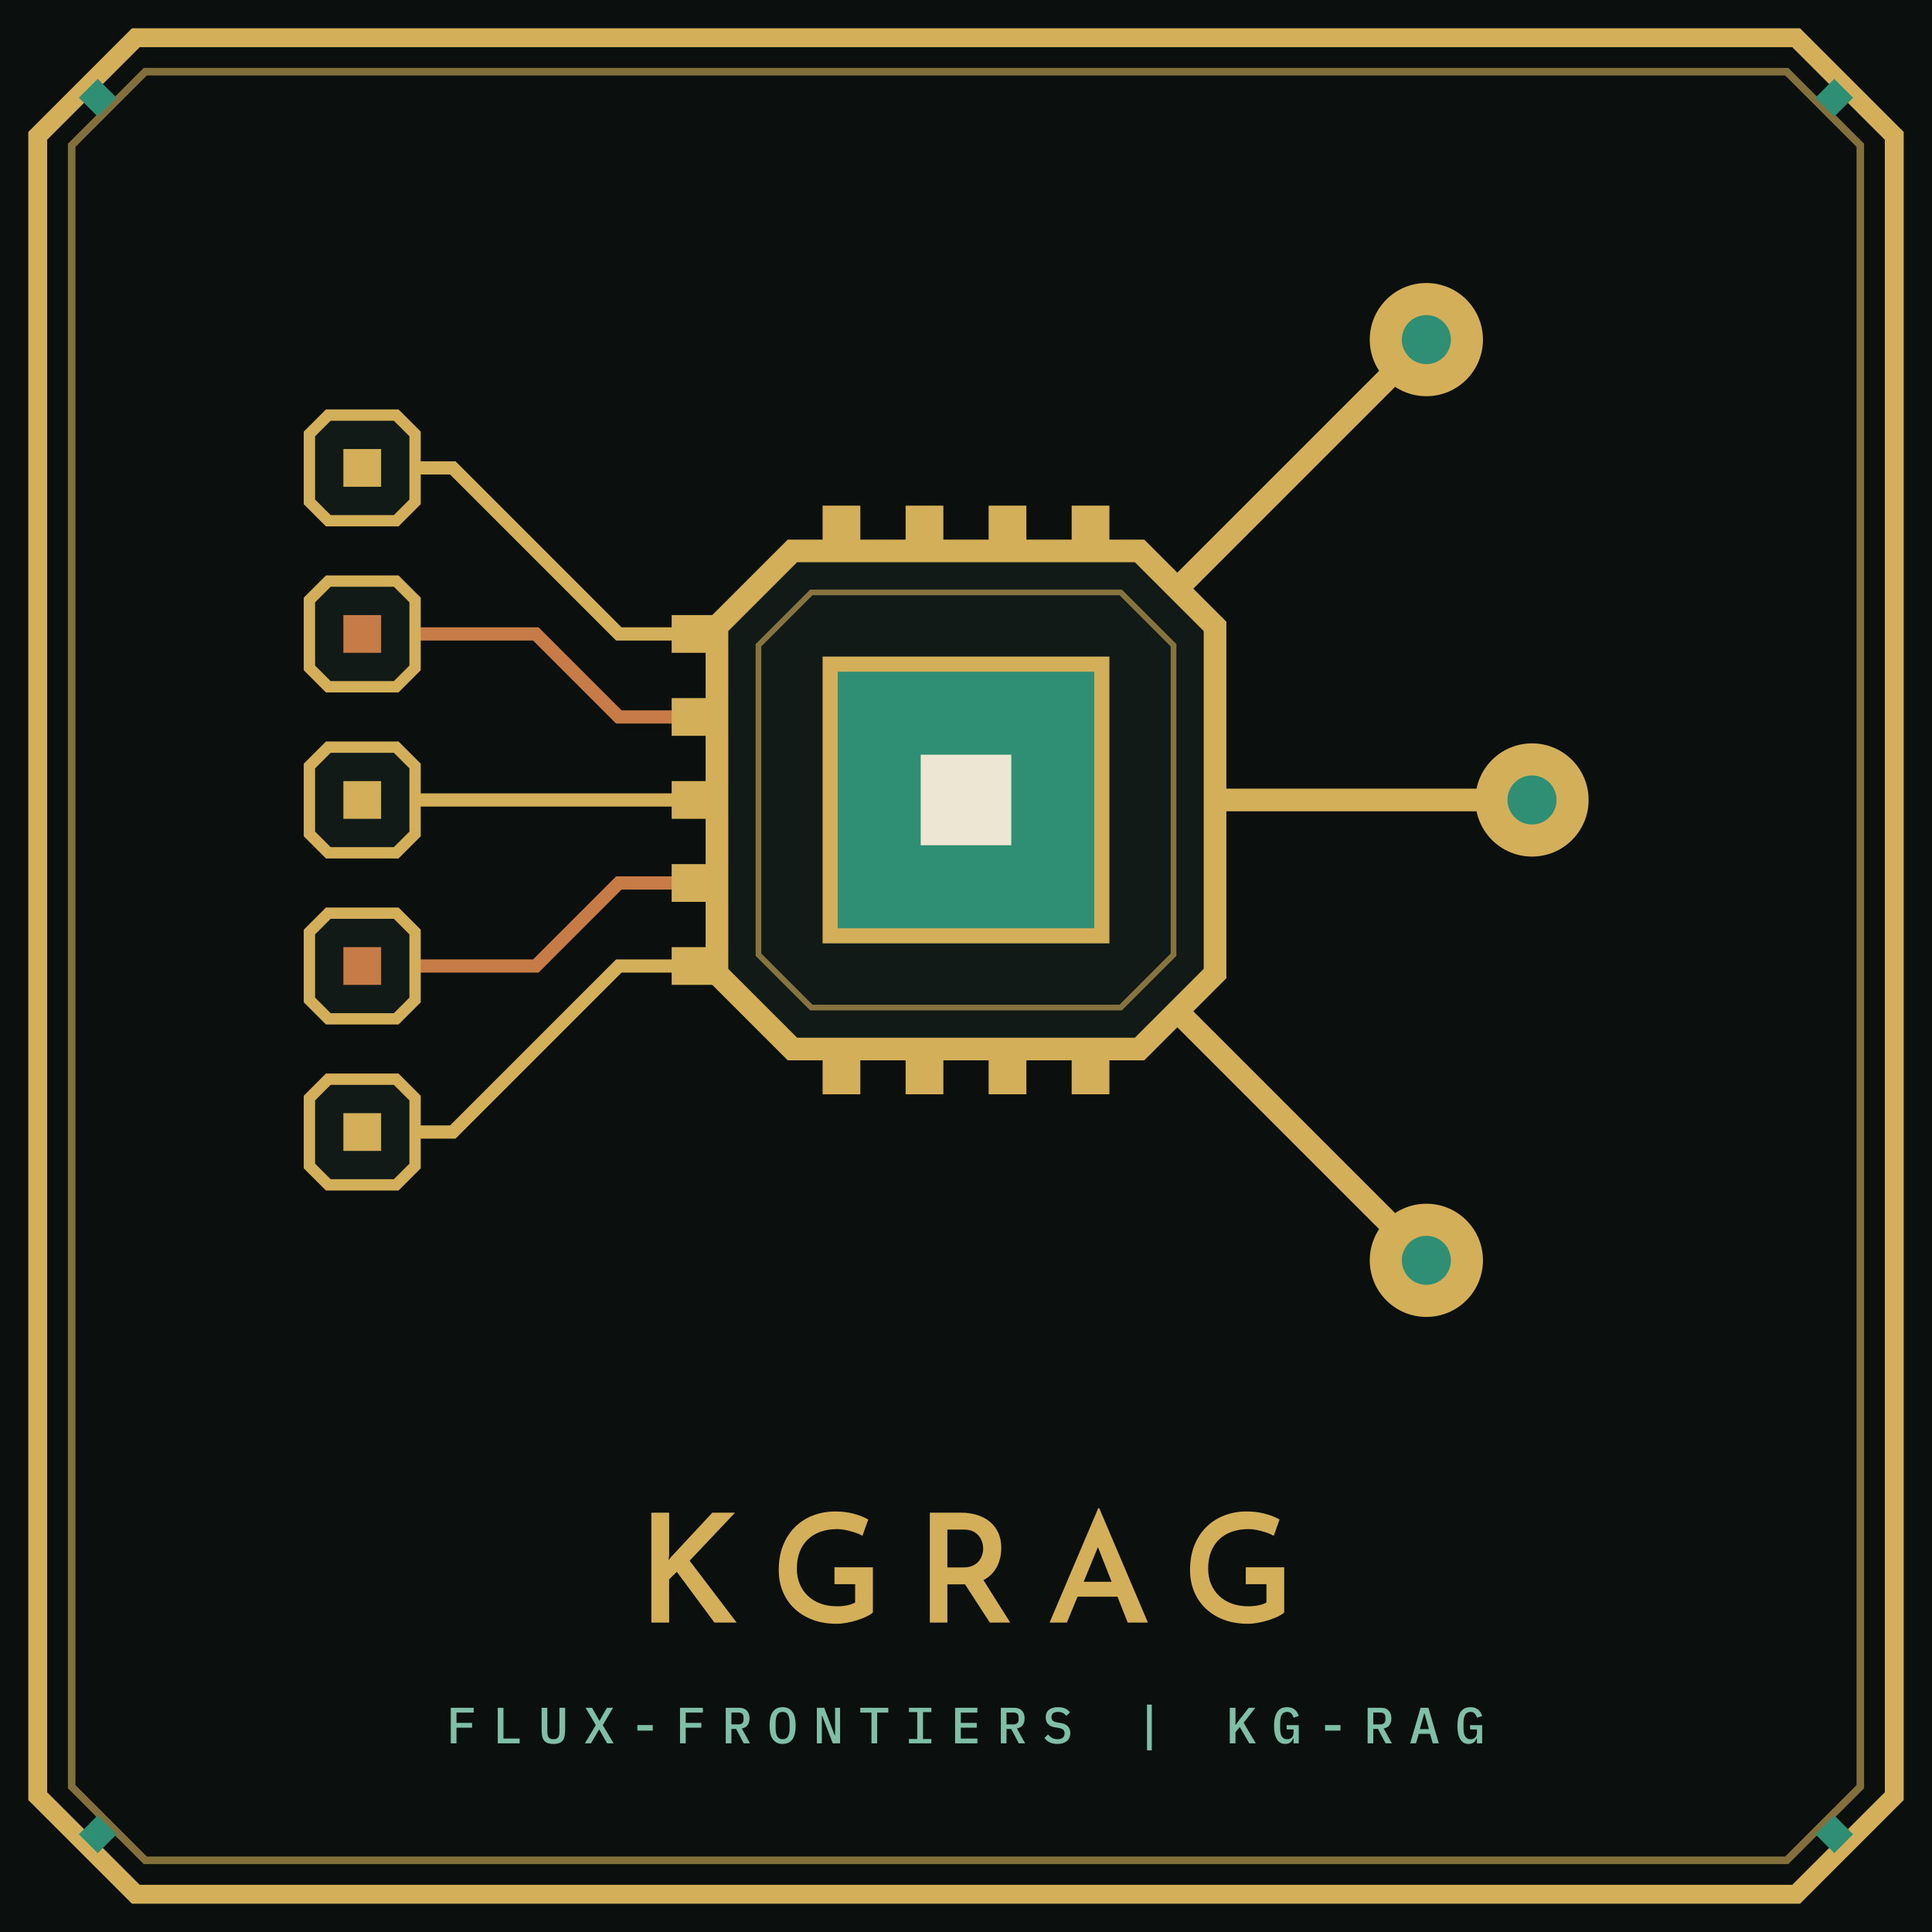
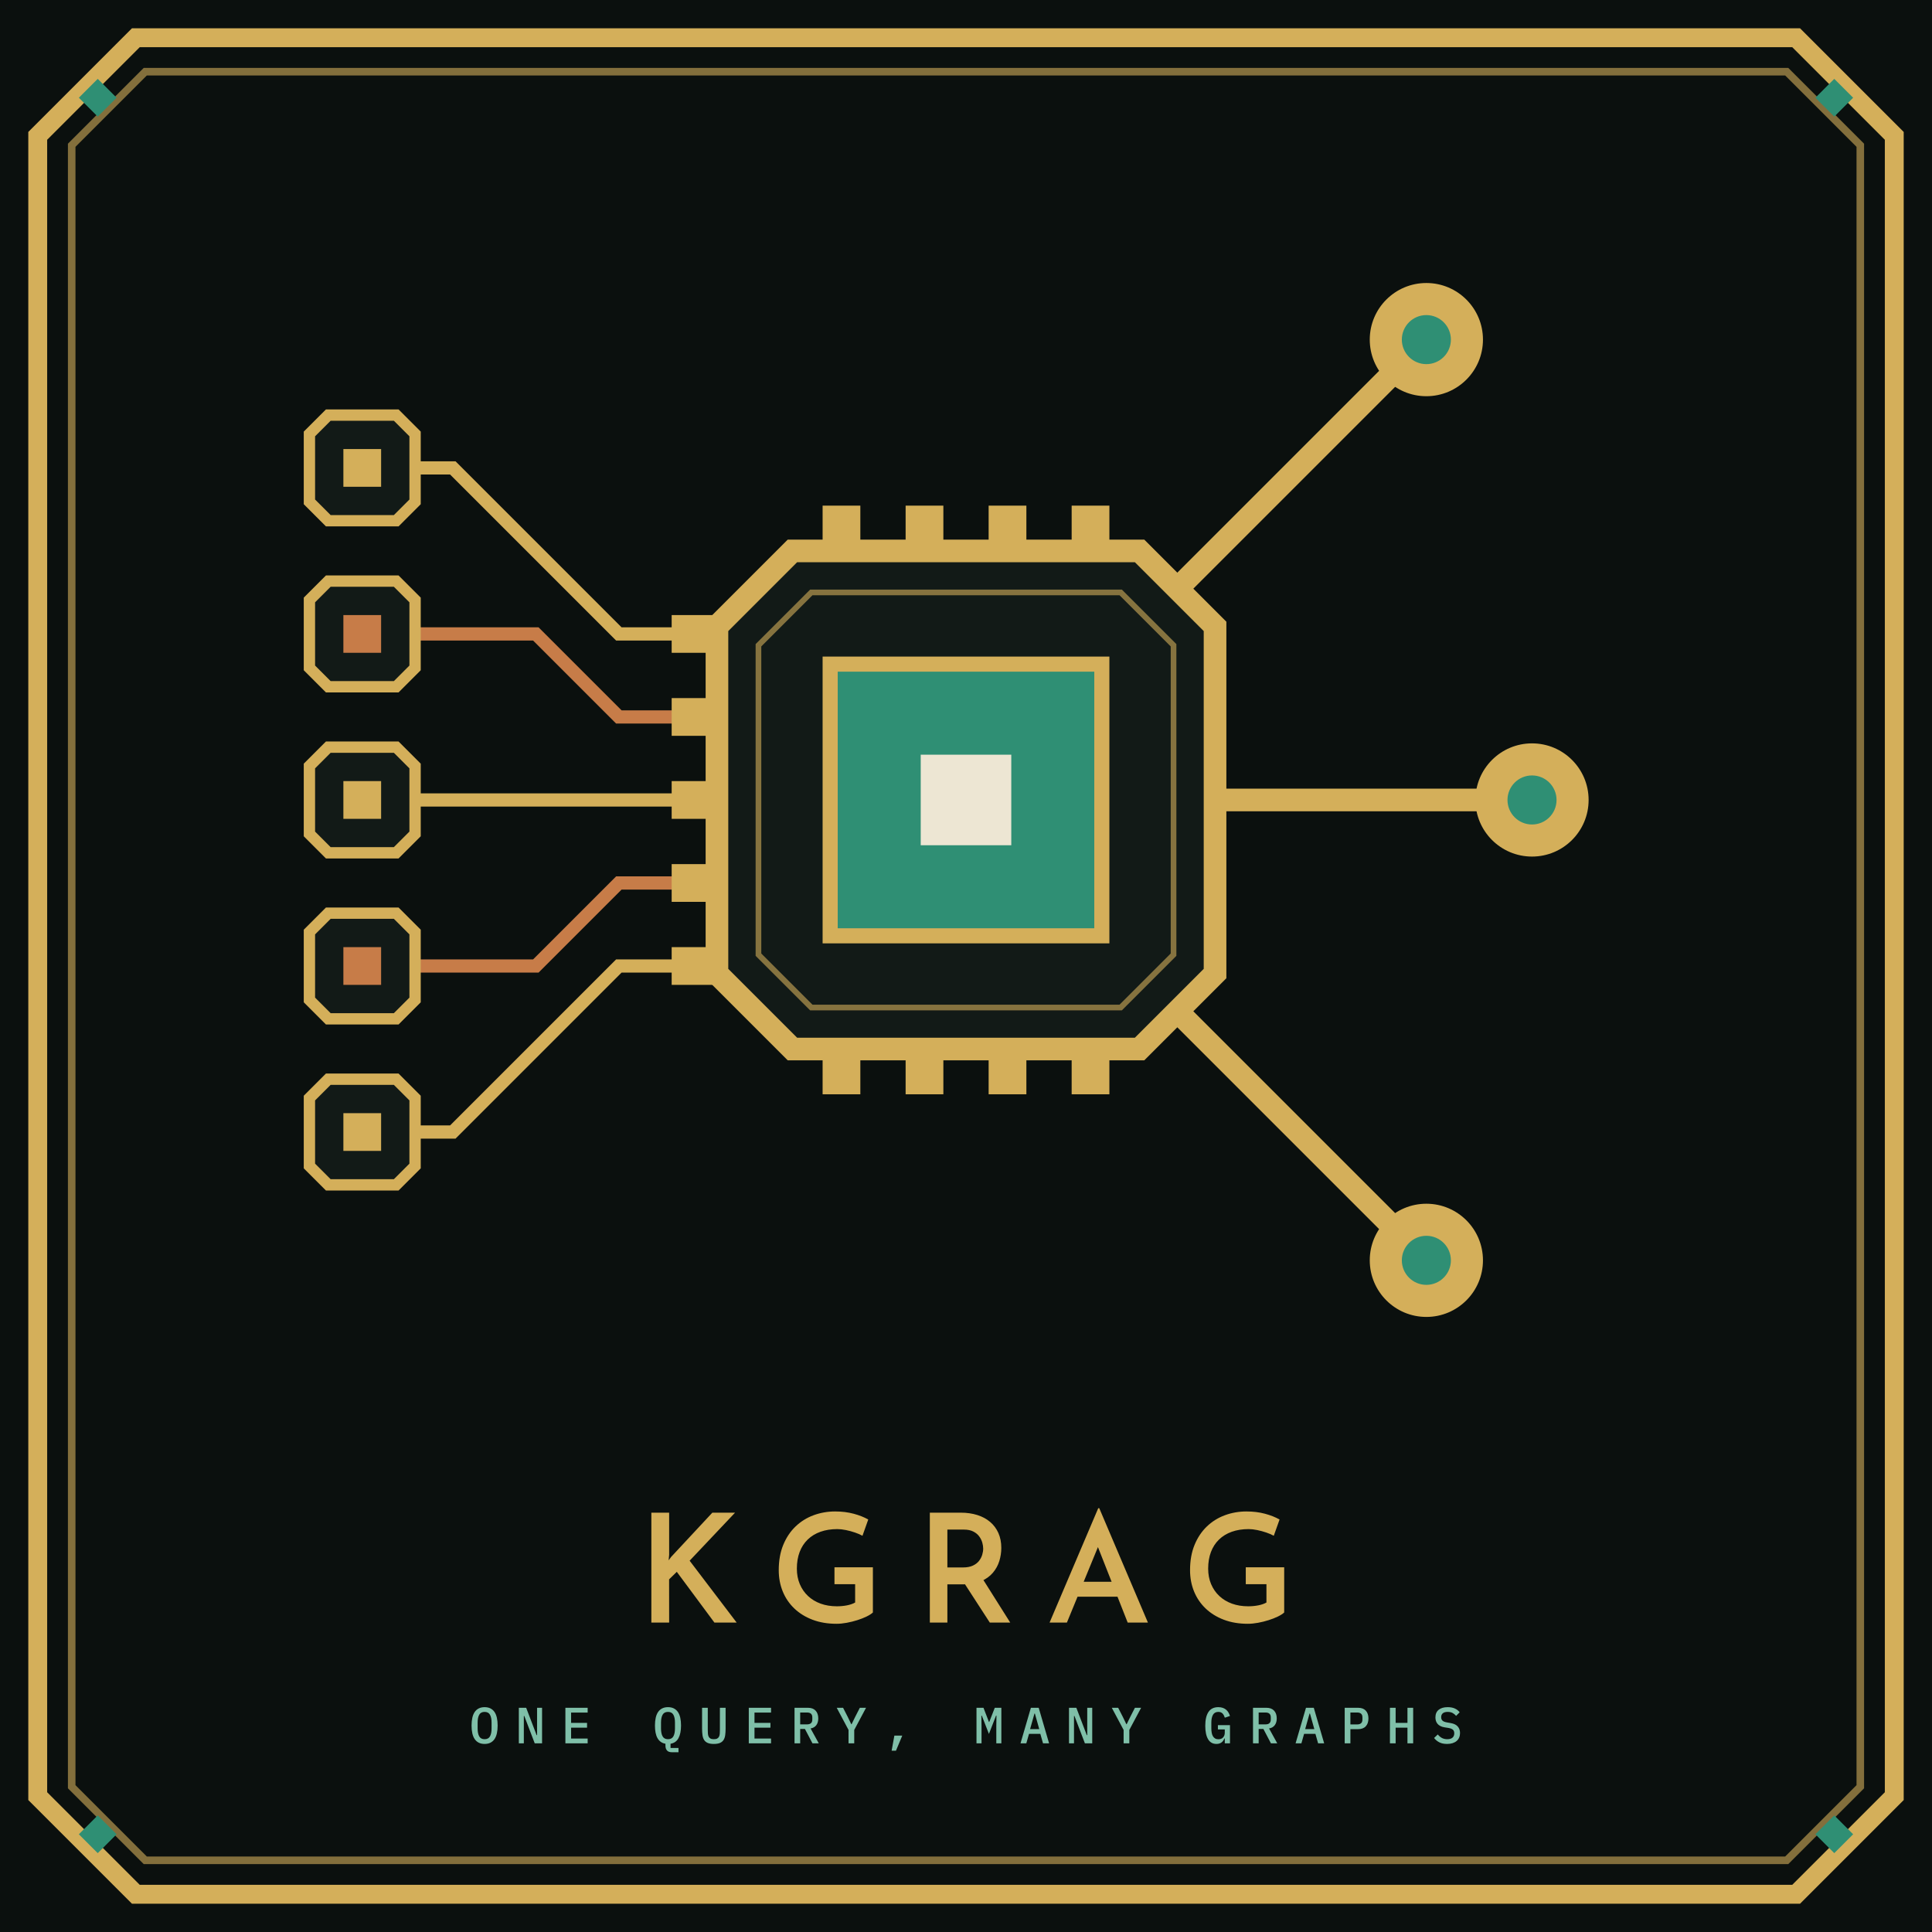
<svg xmlns="http://www.w3.org/2000/svg" width="512" height="512" viewBox="0 0 512 512">
  <rect width="512" height="512" fill="#0B100E" />
  <path d="M36 10H476L502 36V476L476 502H36L10 476V36Z" fill="none" stroke="#D4AF5A" stroke-width="5" />
  <path d="M38.5 19H473.5L493 38.5V473.5L473.5 493H38.5L19 473.5V38.5Z" fill="none" stroke="#D4AF5A" stroke-width="2" stroke-opacity=".6" />
  <path fill="#2F8F74" d="M25.9 20.9L30.9 25.9L25.9 30.9L20.9 25.9Z" />
  <path fill="#2F8F74" d="M486.1 20.9L491.1 25.9L486.1 30.9L481.1 25.9Z" />
  <path fill="#2F8F74" d="M25.9 481.1L30.9 486.1L25.9 491.1L20.9 486.1Z" />
  <path fill="#2F8F74" d="M486.1 481.1L491.1 486.1L486.1 491.1L481.1 486.1Z" />
  <path d="M312 156L378 90" fill="none" stroke="#D4AF5A" stroke-width="6" stroke-linejoin="miter" stroke-linecap="butt" />
  <path d="M322 212L406 212" fill="none" stroke="#D4AF5A" stroke-width="6" stroke-linejoin="miter" stroke-linecap="butt" />
  <path d="M312 268L378 334" fill="none" stroke="#D4AF5A" stroke-width="6" stroke-linejoin="miter" stroke-linecap="butt" />
  <circle cx="378" cy="90" r="15" fill="#D4AF5A" />
  <circle cx="378" cy="90" r="6.5" fill="#2F8F74" />
  <circle cx="406" cy="212" r="15" fill="#D4AF5A" />
  <circle cx="406" cy="212" r="6.5" fill="#2F8F74" />
  <circle cx="378" cy="334" r="15" fill="#D4AF5A" />
  <circle cx="378" cy="334" r="6.5" fill="#2F8F74" />
  <path d="M96 124L120 124L164 168L180 168" fill="none" stroke="#D4AF5A" stroke-width="3.5" stroke-linejoin="miter" stroke-linecap="butt" />
  <rect x="178" y="163" width="12" height="10" fill="#D4AF5A" />
  <path d="M87 110H105L110 115V133L105 138H87L82 133V115Z" fill="#121A17" stroke="#D4AF5A" stroke-width="3" />
  <rect x="91" y="119" width="10" height="10" fill="#D4AF5A" />
  <path d="M96 168L142 168L164 190L180 190" fill="none" stroke="#C77C48" stroke-width="3.5" stroke-linejoin="miter" stroke-linecap="butt" />
  <rect x="178" y="185" width="12" height="10" fill="#D4AF5A" />
  <path d="M87 154H105L110 159V177L105 182H87L82 177V159Z" fill="#121A17" stroke="#D4AF5A" stroke-width="3" />
  <rect x="91" y="163" width="10" height="10" fill="#C77C48" />
  <path d="M96 212L180 212" fill="none" stroke="#D4AF5A" stroke-width="3.5" stroke-linejoin="miter" stroke-linecap="butt" />
  <rect x="178" y="207" width="12" height="10" fill="#D4AF5A" />
  <path d="M87 198H105L110 203V221L105 226H87L82 221V203Z" fill="#121A17" stroke="#D4AF5A" stroke-width="3" />
  <rect x="91" y="207" width="10" height="10" fill="#D4AF5A" />
  <path d="M96 256L142 256L164 234L180 234" fill="none" stroke="#C77C48" stroke-width="3.5" stroke-linejoin="miter" stroke-linecap="butt" />
  <rect x="178" y="229" width="12" height="10" fill="#D4AF5A" />
  <path d="M87 242H105L110 247V265L105 270H87L82 265V247Z" fill="#121A17" stroke="#D4AF5A" stroke-width="3" />
  <rect x="91" y="251" width="10" height="10" fill="#C77C48" />
  <path d="M96 300L120 300L164 256L180 256" fill="none" stroke="#D4AF5A" stroke-width="3.5" stroke-linejoin="miter" stroke-linecap="butt" />
  <rect x="178" y="251" width="12" height="10" fill="#D4AF5A" />
  <path d="M87 286H105L110 291V309L105 314H87L82 309V291Z" fill="#121A17" stroke="#D4AF5A" stroke-width="3" />
  <rect x="91" y="295" width="10" height="10" fill="#D4AF5A" />
  <rect x="218" y="134" width="10" height="12" fill="#D4AF5A" />
  <rect x="218" y="278" width="10" height="12" fill="#D4AF5A" />
  <rect x="240" y="134" width="10" height="12" fill="#D4AF5A" />
  <rect x="240" y="278" width="10" height="12" fill="#D4AF5A" />
  <rect x="262" y="134" width="10" height="12" fill="#D4AF5A" />
  <rect x="262" y="278" width="10" height="12" fill="#D4AF5A" />
  <rect x="284" y="134" width="10" height="12" fill="#D4AF5A" />
  <rect x="284" y="278" width="10" height="12" fill="#D4AF5A" />
  <path d="M210 146H302L322 166V258L302 278H210L190 258V166Z" fill="#121A17" stroke="#D4AF5A" stroke-width="6" />
  <path d="M215 157H297L311 171V253L297 267H215L201 253V171Z" fill="none" stroke="#D4AF5A" stroke-width="1.5" stroke-opacity=".6" />
  <rect x="220" y="176" width="72" height="72" fill="#2F8F74" stroke="#D4AF5A" stroke-width="4" />
  <rect x="244" y="200" width="24" height="24" fill="#EDE6D3" />
  <path fill="#D4AF5A" d="M177.332 412.048 177.196 413.504 177.848 412.612 188.78 400.872H194.8L182.76 413.604L195.224 430.0H189.328L179.36 416.552L177.32 418.544L177.332 430.0H172.616V400.872H177.332ZM231.324 427.328Q230.744 427.864 229.654 428.396Q228.564 428.928 227.194 429.36Q225.824 429.792 224.394 430.056Q222.964 430.32 221.688 430.32Q218.16 430.32 215.334 429.248Q212.508 428.176 210.504 426.264Q208.5 424.352 207.438 421.758Q206.376 419.164 206.376 416.108Q206.376 412.308 207.572 409.406Q208.768 406.504 210.838 404.524Q212.908 402.544 215.618 401.548Q218.328 400.552 221.316 400.552Q223.976 400.552 226.222 401.154Q228.468 401.756 230.096 402.688L228.564 406.996Q227.784 406.548 226.596 406.142Q225.408 405.736 224.174 405.482Q222.94 405.228 221.908 405.228Q219.412 405.228 217.428 405.936Q215.444 406.644 214.046 408Q212.648 409.356 211.912 411.298Q211.176 413.24 211.176 415.708Q211.176 417.956 211.95 419.796Q212.724 421.636 214.132 422.958Q215.54 424.28 217.482 424.982Q219.424 425.684 221.788 425.684Q223.16 425.684 224.44 425.438Q225.72 425.192 226.62 424.684V419.828H221.144V415.344H231.324ZM254.604 400.872Q257.016 400.872 259.002 401.5Q260.988 402.128 262.4 403.332Q263.812 404.536 264.584 406.266Q265.356 407.996 265.356 410.228Q265.356 411.968 264.834 413.678Q264.312 415.388 263.134 416.784Q261.956 418.18 260.04 419.026Q258.124 419.872 255.296 419.872H251.064V430.0H246.416V400.872ZM255.232 415.388Q256.792 415.388 257.828 414.9Q258.864 414.412 259.454 413.648Q260.044 412.884 260.3 412.024Q260.556 411.164 260.556 410.392Q260.556 409.672 260.32 408.818Q260.084 407.964 259.512 407.174Q258.94 406.384 257.938 405.87Q256.936 405.356 255.416 405.356H251.064V415.388ZM260.264 418.172 267.724 430.0H262.308L254.724 418.296ZM278.148 430.0 291.044 399.688H291.316L304.212 430.0H298.848L289.78 406.98L293.128 404.736L282.74 430.0ZM286.244 419.18H296.212L297.808 423.148H284.84ZM340.324 427.328Q339.744 427.864 338.654 428.396Q337.564 428.928 336.194 429.36Q334.824 429.792 333.394 430.056Q331.964 430.32 330.688 430.32Q327.16 430.32 324.334 429.248Q321.508 428.176 319.504 426.264Q317.5 424.352 316.438 421.758Q315.376 419.164 315.376 416.108Q315.376 412.308 316.572 409.406Q317.768 406.504 319.838 404.524Q321.908 402.544 324.618 401.548Q327.328 400.552 330.316 400.552Q332.976 400.552 335.222 401.154Q337.468 401.756 339.096 402.688L337.564 406.996Q336.784 406.548 335.596 406.142Q334.408 405.736 333.174 405.482Q331.94 405.228 330.908 405.228Q328.412 405.228 326.428 405.936Q324.444 406.644 323.046 408Q321.648 409.356 320.912 411.298Q320.176 413.24 320.176 415.708Q320.176 417.956 320.95 419.796Q321.724 421.636 323.132 422.958Q324.54 424.28 326.482 424.982Q328.424 425.684 330.788 425.684Q332.16 425.684 333.44 425.438Q334.72 425.192 335.62 424.684V419.828H330.144V415.344H340.324Z" />
-   <path fill="#7FBFA8" d="M119.461 462.0V452.577H125.523V453.846H120.973V456.587H125.104V457.856H120.973V462.0ZM131.908 462.0V452.577H133.42V460.731H137.713V462.0ZM145.044 452.577V458.368Q145.044 458.949 145.077 459.422Q145.111 459.894 145.273 460.225Q145.435 460.555 145.759 460.731Q146.083 460.906 146.65 460.906Q147.217 460.906 147.541 460.731Q147.865 460.555 148.027 460.225Q148.189 459.894 148.223 459.422Q148.257 458.949 148.257 458.368V452.577H149.769V458.099Q149.769 459.111 149.654 459.874Q149.539 460.637 149.202 461.143Q148.864 461.649 148.25 461.905Q147.636 462.162 146.65 462.162Q145.665 462.162 145.05 461.905Q144.436 461.649 144.099 461.143Q143.761 460.637 143.646 459.874Q143.532 459.111 143.532 458.099V452.577ZM162.607 462.0H160.893L159.826 460.137L158.827 458.355H158.746L157.72 460.137L156.613 462.0H155.006L157.895 457.167L155.182 452.577H156.897L157.855 454.264L158.827 456.006H158.894L159.867 454.264L160.865 452.577H162.472L159.745 457.167ZM168.912 458.625V457.154H172.989V458.625ZM180.211 462.0V452.577H186.273V453.846H181.723V456.587H185.854V457.856H181.723V462.0ZM193.833 462.0H192.334V452.577H195.858Q197.208 452.577 197.916 453.333Q198.625 454.089 198.625 455.412Q198.625 456.492 198.099 457.194Q197.572 457.896 196.587 458.058L198.76 462.0H197.086L195.088 458.193H193.833ZM195.642 456.978Q197.046 456.978 197.046 455.695V455.115Q197.046 453.832 195.642 453.832H193.833V456.978ZM207.4 462.162Q206.509 462.162 205.854 461.831Q205.2 461.5 204.774 460.88Q204.349 460.259 204.147 459.354Q203.944 458.45 203.944 457.288Q203.944 456.141 204.147 455.23Q204.349 454.318 204.774 453.697Q205.2 453.077 205.854 452.746Q206.509 452.415 207.4 452.415Q208.291 452.415 208.946 452.746Q209.601 453.077 210.026 453.697Q210.451 454.318 210.654 455.23Q210.856 456.141 210.856 457.288Q210.856 458.45 210.654 459.354Q210.451 460.259 210.026 460.88Q209.601 461.5 208.946 461.831Q208.291 462.162 207.4 462.162ZM207.4 460.906Q208.413 460.906 208.831 460.144Q209.25 459.381 209.25 458.072V456.492Q209.25 455.196 208.831 454.433Q208.413 453.671 207.4 453.671Q206.388 453.671 205.969 454.433Q205.551 455.196 205.551 456.492V458.085Q205.551 459.381 205.969 460.144Q206.388 460.906 207.4 460.906ZM217.917 454.75H217.795V462.0H216.472V452.577H218.416L221.184 459.827H221.305V452.577H222.628V462.0H220.684ZM232.456 453.846V462.0H230.944V453.846H227.988V452.577H235.412V453.846ZM240.88 462.0V460.853H243.094V453.724H240.88V452.577H246.82V453.724H244.606V460.853H246.82V462.0ZM253.111 462.0V452.577H259.011V453.846H254.623V456.587H258.849V457.856H254.623V460.731H259.011V462.0ZM266.733 462.0H265.234V452.577H268.758Q270.108 452.577 270.816 453.333Q271.525 454.089 271.525 455.412Q271.525 456.492 270.999 457.194Q270.472 457.896 269.487 458.058L271.66 462.0H269.986L267.988 458.193H266.733ZM268.542 456.978Q269.946 456.978 269.946 455.695V455.115Q269.946 453.832 268.542 453.832H266.733V456.978ZM280.219 462.162Q278.99 462.162 278.154 461.73Q277.317 461.298 276.776 460.582L277.748 459.651Q278.288 460.299 278.896 460.603Q279.503 460.906 280.273 460.906Q281.164 460.906 281.643 460.501Q282.123 460.096 282.123 459.341Q282.123 458.733 281.772 458.402Q281.421 458.072 280.57 457.923L279.544 457.761Q278.869 457.653 278.41 457.403Q277.951 457.154 277.668 456.809Q277.384 456.465 277.256 456.04Q277.127 455.615 277.127 455.142Q277.127 453.805 277.991 453.11Q278.856 452.415 280.368 452.415Q281.488 452.415 282.278 452.773Q283.067 453.13 283.553 453.779L282.608 454.724Q282.217 454.251 281.684 453.961Q281.151 453.671 280.368 453.671Q279.531 453.671 279.092 454.028Q278.653 454.386 278.653 455.075Q278.653 455.655 278.997 455.986Q279.341 456.317 280.219 456.465L281.218 456.64Q282.487 456.87 283.067 457.565Q283.648 458.26 283.648 459.26Q283.648 459.908 283.425 460.447Q283.202 460.988 282.764 461.365Q282.325 461.743 281.684 461.953Q281.043 462.162 280.219 462.162ZM303.966 463.863V451.74H305.235V463.863ZM328.549 457.666 327.415 459.084V462.0H325.903V452.577H327.415V457.086H327.483L328.63 455.52L330.939 452.577H332.68L329.575 456.546L332.802 462.0H331.074ZM342.805 460.704H342.711Q342.589 460.988 342.42 461.251Q342.252 461.514 342.002 461.716Q341.752 461.919 341.401 462.04Q341.05 462.162 340.591 462.162Q339.12 462.162 338.377 460.906Q337.635 459.651 337.635 457.356Q337.635 454.953 338.485 453.684Q339.336 452.415 341.091 452.415Q341.779 452.415 342.299 452.604Q342.818 452.793 343.183 453.11Q343.548 453.428 343.791 453.853Q344.034 454.278 344.182 454.75L342.818 455.209Q342.711 454.899 342.576 454.622Q342.44 454.346 342.245 454.13Q342.049 453.913 341.772 453.792Q341.495 453.671 341.104 453.671Q340.118 453.671 339.68 454.433Q339.241 455.196 339.241 456.492V457.99Q339.241 458.639 339.336 459.178Q339.43 459.719 339.653 460.103Q339.875 460.488 340.233 460.704Q340.591 460.92 341.104 460.92Q341.928 460.92 342.366 460.427Q342.805 459.935 342.805 459.165V458.315H340.983V457.18H344.182V462.0H342.805ZM351.161 458.625V457.154H355.238V458.625ZM363.933 462.0H362.434V452.577H365.958Q367.308 452.577 368.016 453.333Q368.725 454.089 368.725 455.412Q368.725 456.492 368.199 457.194Q367.672 457.896 366.687 458.058L368.86 462.0H367.186L365.188 458.193H363.933ZM365.742 456.978Q367.146 456.978 367.146 455.695V455.115Q367.146 453.832 365.742 453.832H363.933V456.978ZM379.687 462.0 378.972 459.489H375.975L375.259 462.0H373.72L376.474 452.577H378.54L381.294 462.0ZM377.527 454.103H377.419L376.258 458.233H378.688ZM391.405 460.704H391.311Q391.189 460.988 391.02 461.251Q390.852 461.514 390.602 461.716Q390.352 461.919 390.001 462.04Q389.65 462.162 389.191 462.162Q387.72 462.162 386.977 460.906Q386.235 459.651 386.235 457.356Q386.235 454.953 387.085 453.684Q387.936 452.415 389.691 452.415Q390.379 452.415 390.899 452.604Q391.418 452.793 391.783 453.11Q392.148 453.428 392.391 453.853Q392.634 454.278 392.782 454.75L391.418 455.209Q391.311 454.899 391.176 454.622Q391.041 454.346 390.845 454.13Q390.649 453.913 390.372 453.792Q390.096 453.671 389.704 453.671Q388.719 453.671 388.28 454.433Q387.841 455.196 387.841 456.492V457.99Q387.841 458.639 387.936 459.178Q388.03 459.719 388.253 460.103Q388.476 460.488 388.833 460.704Q389.191 460.92 389.704 460.92Q390.528 460.92 390.966 460.427Q391.405 459.935 391.405 459.165V458.315H389.583V457.18H392.782V462.0H391.405Z" />
+   <path fill="#7FBFA8" d="M128.425 462.162Q127.534 462.162 126.879 461.831Q126.225 461.5 125.799 460.88Q125.374 460.259 125.171 459.354Q124.969 458.45 124.969 457.288Q124.969 456.141 125.171 455.23Q125.374 454.318 125.799 453.697Q126.225 453.077 126.879 452.746Q127.534 452.415 128.425 452.415Q129.316 452.415 129.971 452.746Q130.625 453.077 131.051 453.697Q131.476 454.318 131.678 455.23Q131.881 456.141 131.881 457.288Q131.881 458.45 131.678 459.354Q131.476 460.259 131.051 460.88Q130.625 461.5 129.971 461.831Q129.316 462.162 128.425 462.162ZM128.425 460.906Q129.438 460.906 129.856 460.144Q130.274 459.381 130.274 458.072V456.492Q130.274 455.196 129.856 454.433Q129.438 453.671 128.425 453.671Q127.412 453.671 126.994 454.433Q126.576 455.196 126.576 456.492V458.085Q126.576 459.381 126.994 460.144Q127.412 460.906 128.425 460.906ZM138.942 454.75H138.82V462.0H137.497V452.577H139.441L142.209 459.827H142.33V452.577H143.653V462.0H141.709ZM149.836 462.0V452.577H155.736V453.846H151.348V456.587H155.574V457.856H151.348V460.731H155.736V462.0ZM179.806 464.363H178.078Q177.16 464.363 176.755 463.883Q176.35 463.404 176.35 462.621V462.108Q175.635 461.986 175.108 461.608Q174.582 461.231 174.237 460.616Q173.893 460.002 173.731 459.165Q173.569 458.328 173.569 457.288Q173.569 456.141 173.772 455.23Q173.974 454.318 174.399 453.697Q174.825 453.077 175.479 452.746Q176.134 452.415 177.025 452.415Q177.916 452.415 178.571 452.746Q179.225 453.077 179.651 453.697Q180.076 454.318 180.279 455.23Q180.481 456.141 180.481 457.288Q180.481 459.368 179.806 460.623Q179.131 461.878 177.7 462.108V463.228H179.806ZM177.025 460.906Q178.037 460.906 178.456 460.144Q178.874 459.381 178.874 458.072V456.492Q178.874 455.196 178.456 454.433Q178.037 453.671 177.025 453.671Q176.012 453.671 175.594 454.433Q175.175 455.196 175.175 456.492V458.085Q175.175 459.381 175.594 460.144Q176.012 460.906 177.025 460.906ZM187.569 452.577V458.368Q187.569 458.949 187.602 459.422Q187.636 459.894 187.798 460.225Q187.96 460.555 188.284 460.731Q188.608 460.906 189.175 460.906Q189.742 460.906 190.066 460.731Q190.39 460.555 190.552 460.225Q190.714 459.894 190.748 459.422Q190.781 458.949 190.781 458.368V452.577H192.293V458.099Q192.293 459.111 192.179 459.874Q192.064 460.637 191.726 461.143Q191.389 461.649 190.775 461.905Q190.161 462.162 189.175 462.162Q188.19 462.162 187.575 461.905Q186.961 461.649 186.624 461.143Q186.286 460.637 186.171 459.874Q186.056 459.111 186.056 458.099V452.577ZM198.436 462.0V452.577H204.335V453.846H199.948V456.587H204.174V457.856H199.948V460.731H204.335V462.0ZM212.058 462.0H210.559V452.577H214.083Q215.433 452.577 216.141 453.333Q216.85 454.089 216.85 455.412Q216.85 456.492 216.324 457.194Q215.797 457.896 214.812 458.058L216.985 462.0H215.311L213.313 458.193H212.058ZM213.867 456.978Q215.27 456.978 215.27 455.695V455.115Q215.27 453.832 213.867 453.832H212.058V456.978ZM224.869 462.0V458.45L221.737 452.577H223.424L224.626 454.926L225.598 456.938H225.679L226.664 454.926L227.866 452.577H229.513L226.381 458.45V462.0ZM237.019 459.948H239.112L237.438 463.957H236.29ZM264.032 457.491 264.073 454.656H263.965L262.075 459.502L260.185 454.656H260.077L260.117 457.491V462.0H258.781V452.577H260.63L262.075 456.317H262.169L263.627 452.577H265.369V462.0H264.032ZM276.412 462.0 275.697 459.489H272.7L271.984 462.0H270.445L273.199 452.577H275.264L278.019 462.0ZM274.252 454.103H274.144L272.983 458.233H275.413ZM284.741 454.75H284.62V462.0H283.297V452.577H285.241L288.008 459.827H288.13V452.577H289.453V462.0H287.509ZM297.769 462.0V458.45L294.637 452.577H296.325L297.526 454.926L298.498 456.938H298.579L299.565 454.926L300.766 452.577H302.413L299.281 458.45V462.0ZM324.58 460.704H324.486Q324.364 460.988 324.195 461.251Q324.026 461.514 323.777 461.716Q323.527 461.919 323.176 462.04Q322.825 462.162 322.366 462.162Q320.894 462.162 320.152 460.906Q319.409 459.651 319.409 457.356Q319.409 454.953 320.26 453.684Q321.111 452.415 322.865 452.415Q323.554 452.415 324.074 452.604Q324.593 452.793 324.958 453.11Q325.322 453.428 325.565 453.853Q325.808 454.278 325.957 454.75L324.593 455.209Q324.486 454.899 324.351 454.622Q324.215 454.346 324.02 454.13Q323.824 453.913 323.547 453.792Q323.27 453.671 322.879 453.671Q321.893 453.671 321.455 454.433Q321.016 455.196 321.016 456.492V457.99Q321.016 458.639 321.111 459.178Q321.205 459.719 321.428 460.103Q321.65 460.488 322.008 460.704Q322.366 460.92 322.879 460.92Q323.702 460.92 324.141 460.427Q324.58 459.935 324.58 459.165V458.315H322.757V457.18H325.957V462.0H324.58ZM333.558 462.0H332.059V452.577H335.583Q336.933 452.577 337.641 453.333Q338.35 454.089 338.35 455.412Q338.35 456.492 337.824 457.194Q337.297 457.896 336.312 458.058L338.485 462.0H336.811L334.813 458.193H333.558ZM335.367 456.978Q336.771 456.978 336.771 455.695V455.115Q336.771 453.832 335.367 453.832H333.558V456.978ZM349.312 462.0 348.596 459.489H345.599L344.884 462.0H343.345L346.099 452.577H348.164L350.918 462.0ZM347.152 454.103H347.044L345.883 458.233H348.313ZM356.359 462.0V452.577H359.883Q361.233 452.577 361.941 453.333Q362.65 454.089 362.65 455.412Q362.65 456.735 361.941 457.491Q361.233 458.247 359.883 458.247H357.871V462.0ZM357.871 456.991H359.653Q361.057 456.991 361.057 455.695V455.115Q361.057 453.832 359.653 453.832H357.871ZM372.991 457.856H369.859V462.0H368.347V452.577H369.859V456.587H372.991V452.577H374.503V462.0H372.991ZM383.494 462.162Q382.265 462.162 381.428 461.73Q380.591 461.298 380.051 460.582L381.023 459.651Q381.563 460.299 382.171 460.603Q382.778 460.906 383.548 460.906Q384.439 460.906 384.918 460.501Q385.397 460.096 385.397 459.341Q385.397 458.733 385.046 458.402Q384.695 458.072 383.845 457.923L382.819 457.761Q382.144 457.653 381.685 457.403Q381.226 457.154 380.942 456.809Q380.659 456.465 380.531 456.04Q380.402 455.615 380.402 455.142Q380.402 453.805 381.266 453.11Q382.13 452.415 383.642 452.415Q384.763 452.415 385.553 452.773Q386.342 453.13 386.828 453.779L385.883 454.724Q385.492 454.251 384.959 453.961Q384.425 453.671 383.642 453.671Q382.805 453.671 382.367 454.028Q381.928 454.386 381.928 455.075Q381.928 455.655 382.272 455.986Q382.616 456.317 383.494 456.465L384.493 456.64Q385.762 456.87 386.342 457.565Q386.923 458.26 386.923 459.26Q386.923 459.908 386.7 460.447Q386.477 460.988 386.039 461.365Q385.6 461.743 384.959 461.953Q384.317 462.162 383.494 462.162Z" />
</svg>
